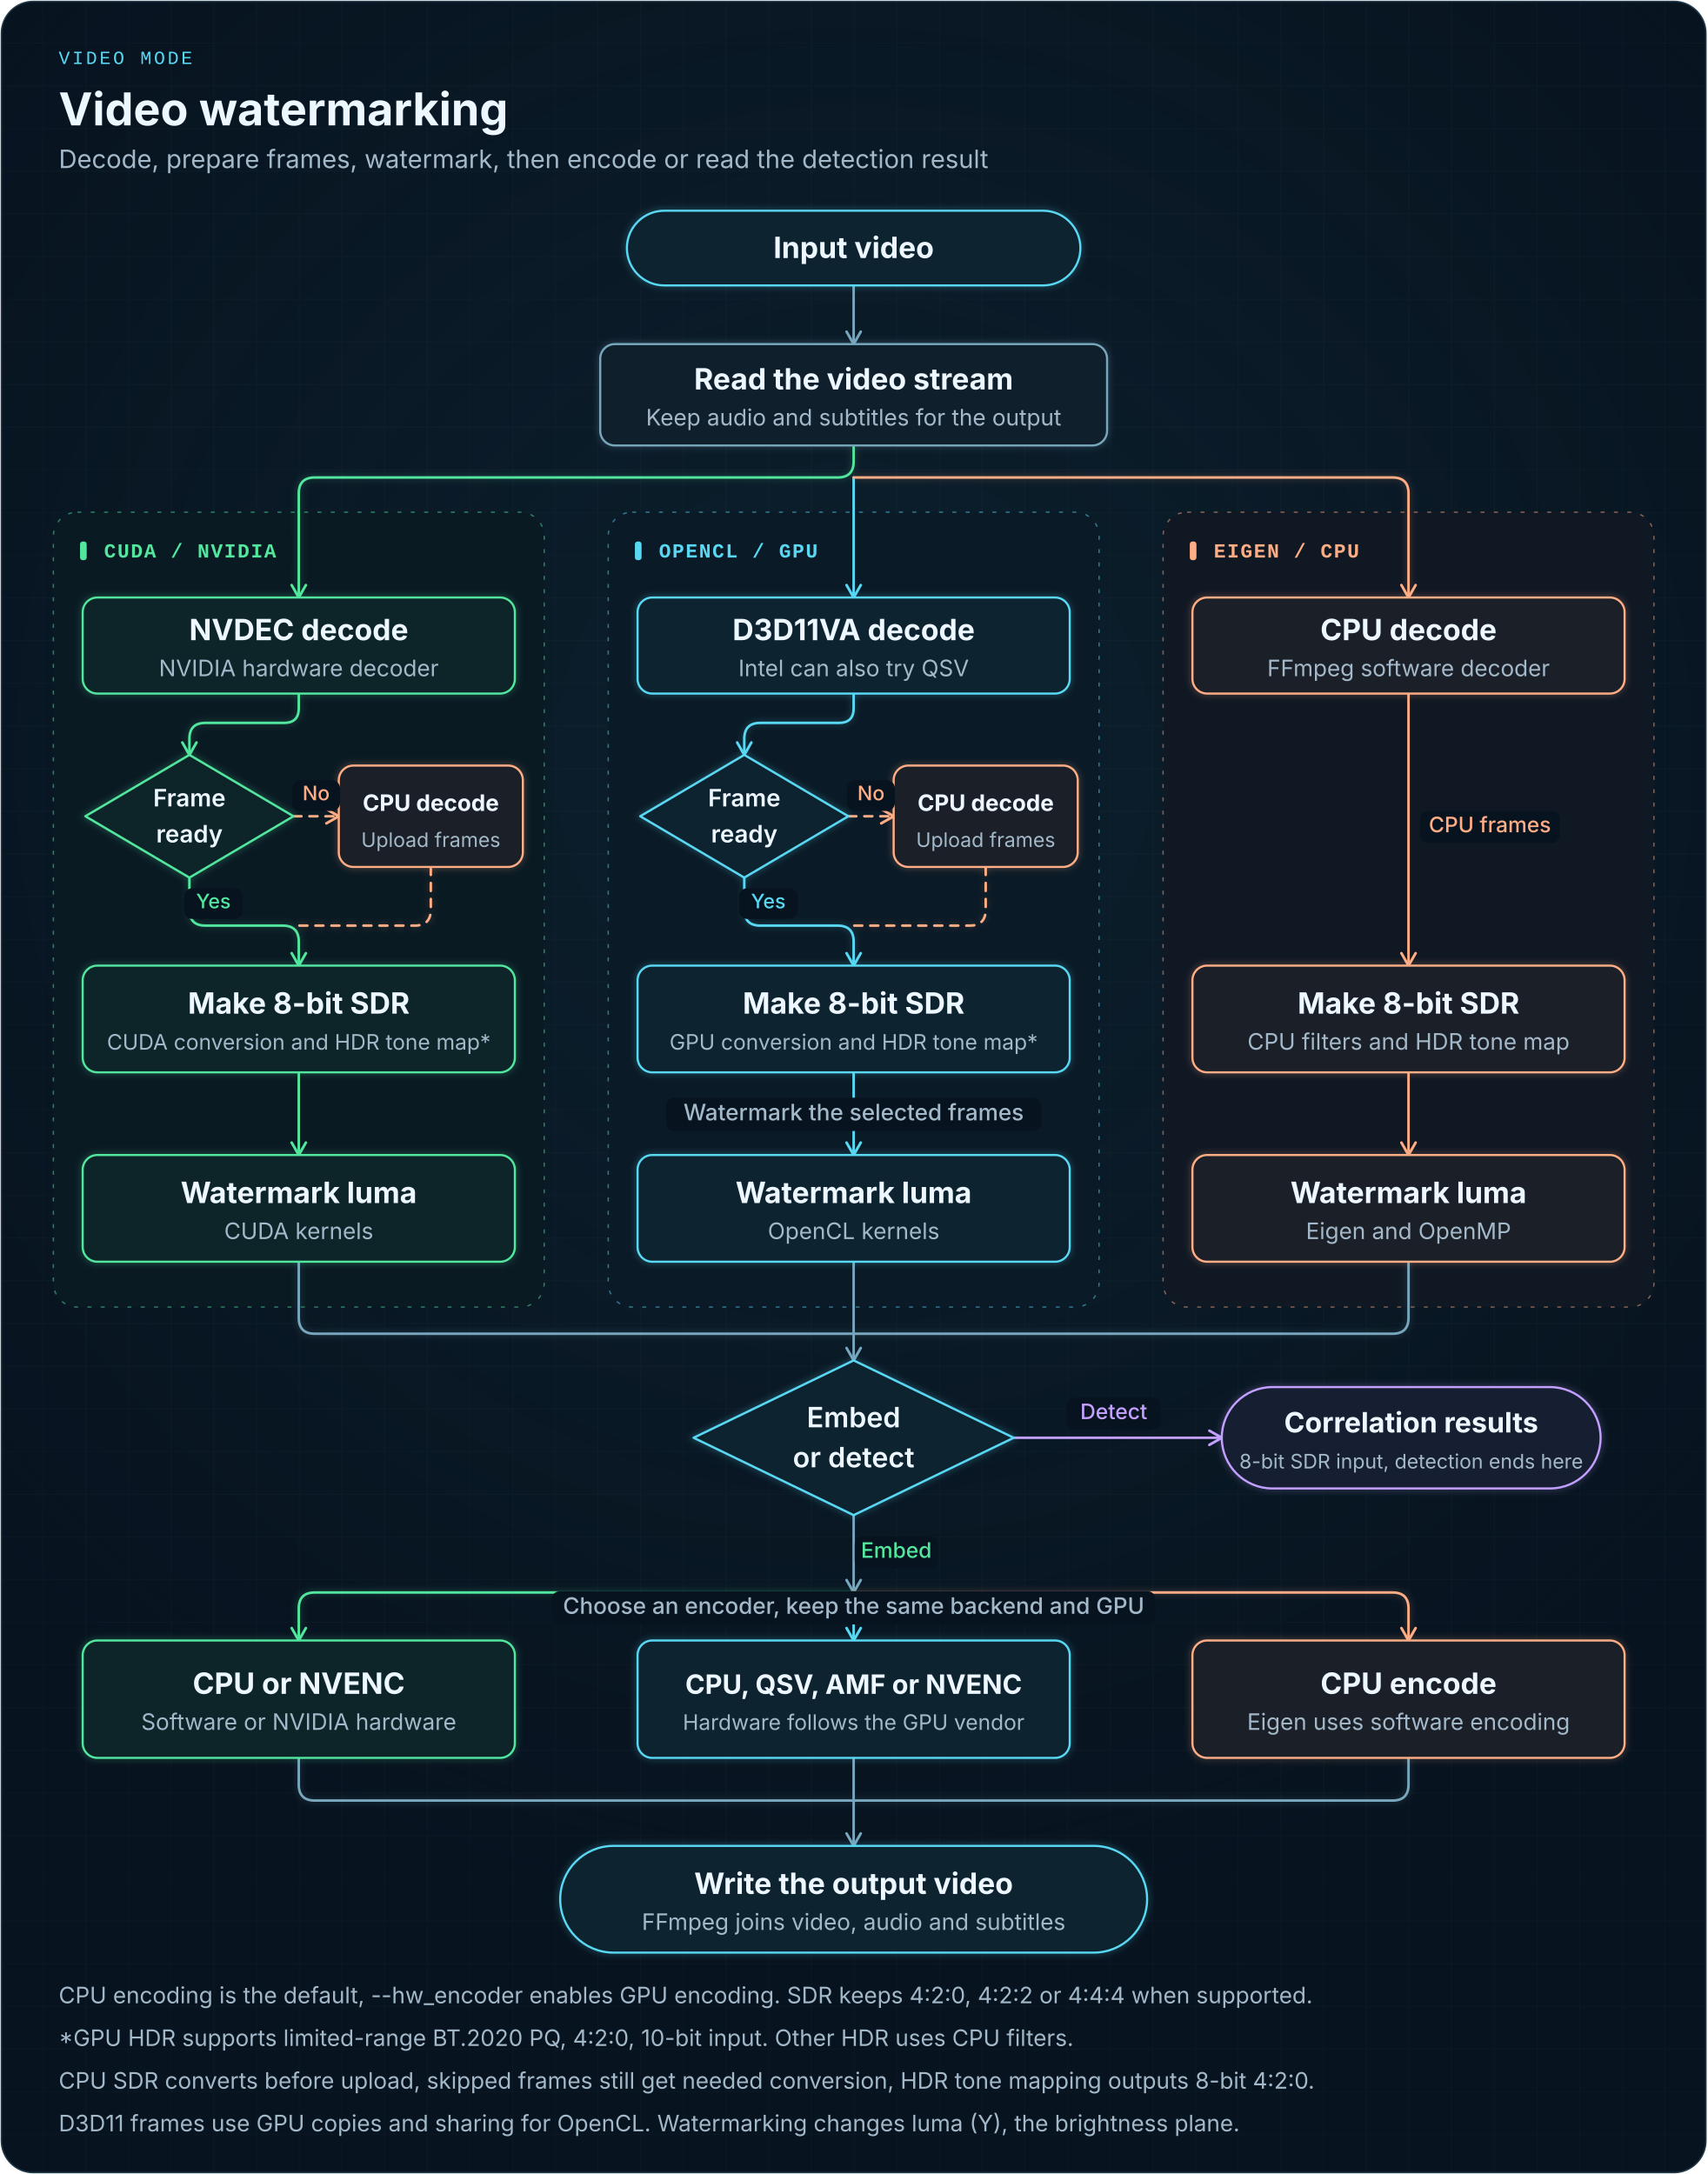
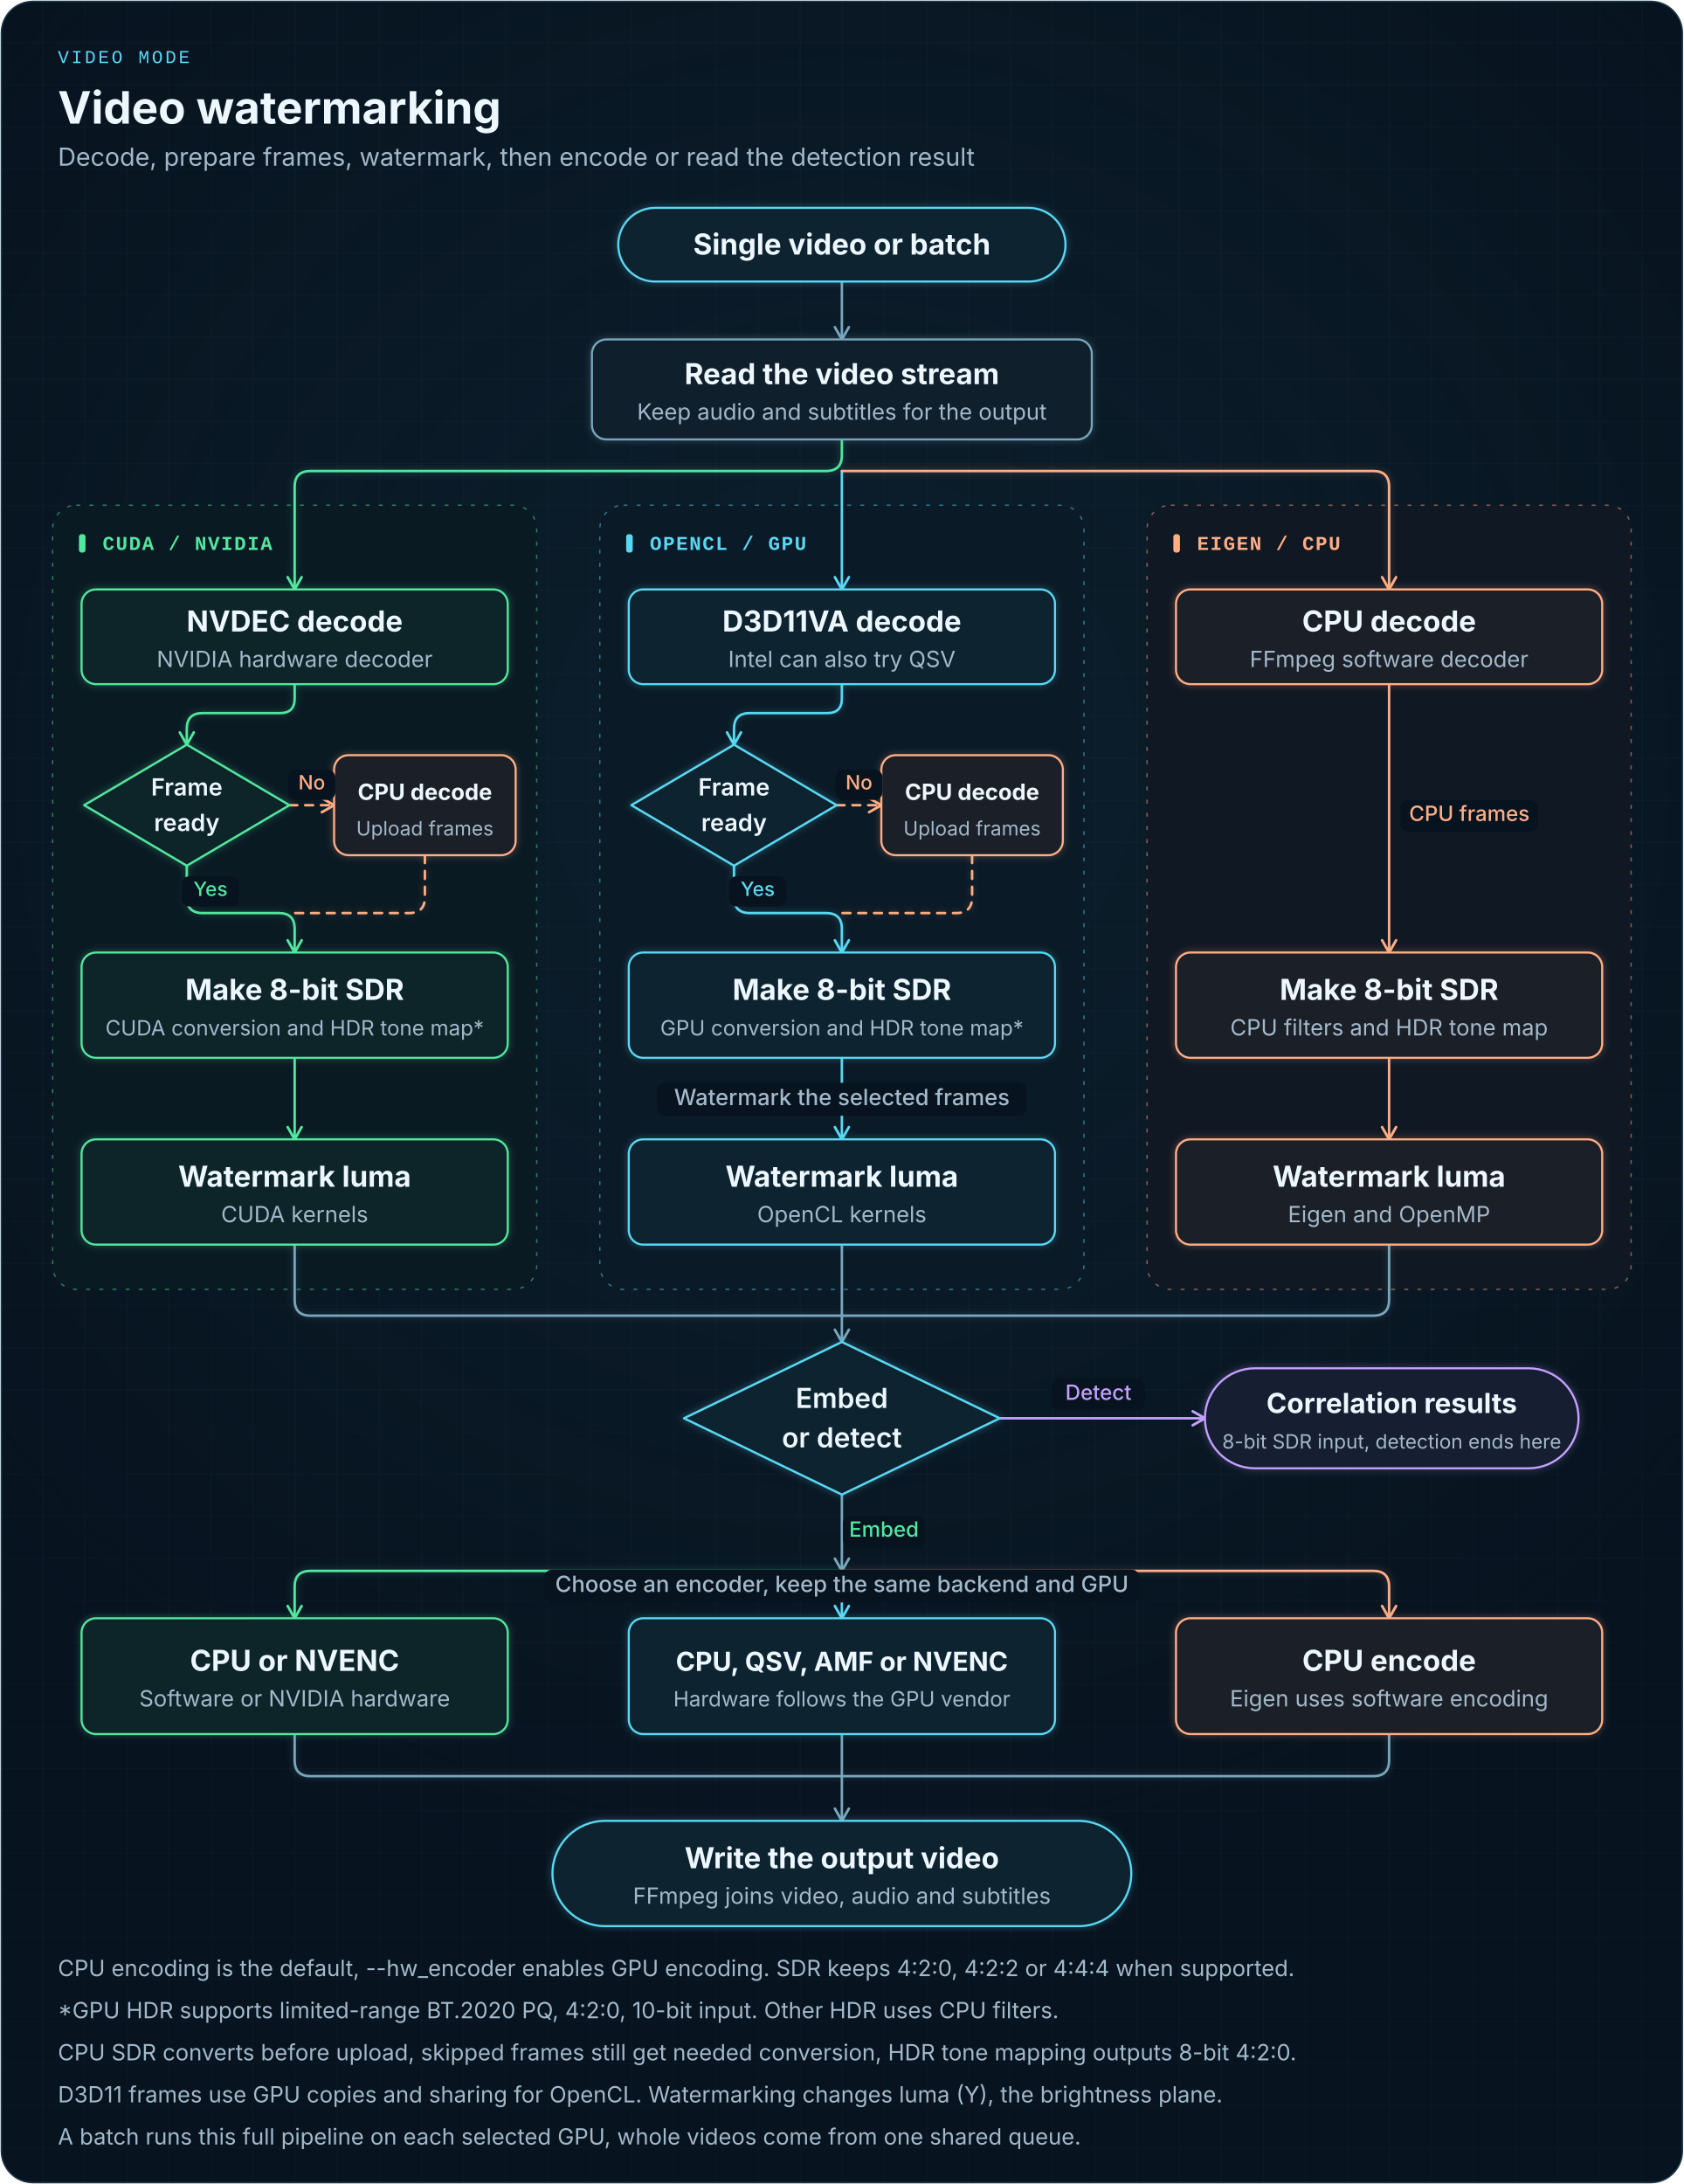
- <svg xmlns="http://www.w3.org/2000/svg" width="1280" height="1630" viewBox="0 0 1280 1630" role="img" aria-labelledby="title description">
+ <svg xmlns="http://www.w3.org/2000/svg" width="1280" height="1660" viewBox="0 0 1280 1660" role="img" aria-labelledby="title description">
  <defs>
-     <radialGradient id="ambient" gradientUnits="userSpaceOnUse" cx="640" cy="570.5" r="880">
+     <radialGradient id="ambient" gradientUnits="userSpaceOnUse" cx="640" cy="581.0" r="880">
      <stop offset="0" stop-color="#173747" stop-opacity="0.35" />
      <stop offset="1" stop-color="#173747" stop-opacity="0" />
    </radialGradient>
    <pattern id="grid" width="32" height="32" patternUnits="userSpaceOnUse">
      <path d="M 32 0 H 0 V 32" fill="none" stroke="#91c4df" stroke-opacity="0.035" stroke-width="1" />
    </pattern>
    <filter id="glow" x="-50%" y="-50%" width="200%" height="200%" color-interpolation-filters="sRGB">
      <feGaussianBlur stdDeviation="2.4" />
    </filter>
    <marker id="arrow-78a6bd" viewBox="0 0 10 10" refX="8" refY="5" markerWidth="7" markerHeight="7" orient="auto">
      <path d="M 1 1 L 8 5 L 1 9" fill="none" stroke="#78a6bd" stroke-width="1.5" stroke-linecap="round" stroke-linejoin="round" />
    </marker>
    <marker id="arrow-52e69e" viewBox="0 0 10 10" refX="8" refY="5" markerWidth="7" markerHeight="7" orient="auto">
      <path d="M 1 1 L 8 5 L 1 9" fill="none" stroke="#52e69e" stroke-width="1.5" stroke-linecap="round" stroke-linejoin="round" />
    </marker>
    <marker id="arrow-59d8f3" viewBox="0 0 10 10" refX="8" refY="5" markerWidth="7" markerHeight="7" orient="auto">
      <path d="M 1 1 L 8 5 L 1 9" fill="none" stroke="#59d8f3" stroke-width="1.5" stroke-linecap="round" stroke-linejoin="round" />
    </marker>
    <marker id="arrow-ffad85" viewBox="0 0 10 10" refX="8" refY="5" markerWidth="7" markerHeight="7" orient="auto">
      <path d="M 1 1 L 8 5 L 1 9" fill="none" stroke="#ffad85" stroke-width="1.5" stroke-linecap="round" stroke-linejoin="round" />
    </marker>
    <marker id="arrow-c3a0ff" viewBox="0 0 10 10" refX="8" refY="5" markerWidth="7" markerHeight="7" orient="auto">
      <path d="M 1 1 L 8 5 L 1 9" fill="none" stroke="#c3a0ff" stroke-width="1.5" stroke-linecap="round" stroke-linejoin="round" />
    </marker>
  </defs>
-   <rect x="1" y="1" width="1278" height="1628" rx="24" fill="#07131f" stroke="#203a4c" />
-   <rect x="2" y="2" width="1276" height="1626" rx="23" fill="url(#ambient)" stroke="none" />
-   <rect x="2" y="2" width="1276" height="1626" rx="23" fill="url(#grid)" stroke="none" />
+   <rect x="1" y="1" width="1278" height="1658" rx="24" fill="#07131f" stroke="#203a4c" />
+   <rect x="2" y="2" width="1276" height="1656" rx="23" fill="url(#ambient)" stroke="none" />
+   <rect x="2" y="2" width="1276" height="1656" rx="23" fill="url(#grid)" stroke="none" />
  <text x="44" y="48" font-family="Consolas, 'Liberation Mono', monospace" font-size="14" font-weight="400" text-anchor="start" letter-spacing="1.8" fill="#59d8f3">VIDEO MODE</text>
  <text x="44" y="94" font-family="'Segoe UI', Inter, Helvetica, Arial, sans-serif" font-size="34" font-weight="700" text-anchor="start" letter-spacing="0" fill="#edf7ff">Video watermarking</text>
  <text x="44" y="126" font-family="'Segoe UI', Inter, Helvetica, Arial, sans-serif" font-size="19" font-weight="400" text-anchor="start" letter-spacing="0" fill="#a3b9ca">Decode, prepare frames, watermark, then encode or read the detection result</text>
  <rect x="40" y="384" width="368" height="596" rx="18" fill="#0a1a23" stroke="#52e69e" stroke-opacity="0.5" stroke-dasharray="3 7" />
  <rect x="456" y="384" width="368" height="596" rx="18" fill="#0a1a26" stroke="#59d8f3" stroke-opacity="0.5" stroke-dasharray="3 7" />
  <rect x="872" y="384" width="368" height="596" rx="18" fill="#101823" stroke="#ffad85" stroke-opacity="0.5" stroke-dasharray="3 7" />
  <path d="M 640 214 L 640 258" fill="none" stroke="#78a6bd" stroke-width="4" opacity="0.15" filter="url(#glow)" />
  <path d="M 640 214 L 640 258" fill="none" stroke="#78a6bd" stroke-width="1.9" stroke-linejoin="round" stroke-linecap="round" marker-end="url(#arrow-78a6bd)" />
  <path d="M 640 334 L 640 346 Q 640 358 628 358 L 236 358 Q 224 358 224 370 L 224 448" fill="none" stroke="#52e69e" stroke-width="4" opacity="0.15" filter="url(#glow)" />
  <path d="M 640 334 L 640 346 Q 640 358 628 358 L 236 358 Q 224 358 224 370 L 224 448" fill="none" stroke="#52e69e" stroke-width="1.9" stroke-linejoin="round" stroke-linecap="round" marker-end="url(#arrow-52e69e)" />
  <path d="M 640 358 L 640 448" fill="none" stroke="#59d8f3" stroke-width="4" opacity="0.15" filter="url(#glow)" />
  <path d="M 640 358 L 640 448" fill="none" stroke="#59d8f3" stroke-width="1.9" stroke-linejoin="round" stroke-linecap="round" marker-end="url(#arrow-59d8f3)" />
  <path d="M 640 358 L 1044 358 Q 1056 358 1056 370 L 1056 448" fill="none" stroke="#ffad85" stroke-width="4" opacity="0.15" filter="url(#glow)" />
  <path d="M 640 358 L 1044 358 Q 1056 358 1056 370 L 1056 448" fill="none" stroke="#ffad85" stroke-width="1.9" stroke-linejoin="round" stroke-linecap="round" marker-end="url(#arrow-ffad85)" />
  <path d="M 224 520 L 224 531 Q 224 542 213 542 L 154 542 Q 142 542 142 554 L 142 566" fill="none" stroke="#52e69e" stroke-width="4" opacity="0.15" filter="url(#glow)" />
  <path d="M 224 520 L 224 531 Q 224 542 213 542 L 154 542 Q 142 542 142 554 L 142 566" fill="none" stroke="#52e69e" stroke-width="1.9" stroke-linejoin="round" stroke-linecap="round" marker-end="url(#arrow-52e69e)" />
  <path d="M 220 612 L 254 612" fill="none" stroke="#ffad85" stroke-width="4" opacity="0.15" filter="url(#glow)" stroke-dasharray="6 6" />
  <path d="M 220 612 L 254 612" fill="none" stroke="#ffad85" stroke-width="1.9" stroke-linejoin="round" stroke-linecap="round" stroke-dasharray="6 6" marker-end="url(#arrow-ffad85)" />
  <path d="M 142 658 L 142 682 Q 142 694 154 694 L 212 694 Q 224 694 224 706 L 224 724" fill="none" stroke="#52e69e" stroke-width="4" opacity="0.15" filter="url(#glow)" />
  <path d="M 142 658 L 142 682 Q 142 694 154 694 L 212 694 Q 224 694 224 706 L 224 724" fill="none" stroke="#52e69e" stroke-width="1.9" stroke-linejoin="round" stroke-linecap="round" marker-end="url(#arrow-52e69e)" />
  <path d="M 323 650 L 323 682 Q 323 694 311 694 L 224 694" fill="none" stroke="#ffad85" stroke-width="4" opacity="0.15" filter="url(#glow)" stroke-dasharray="6 6" />
  <path d="M 323 650 L 323 682 Q 323 694 311 694 L 224 694" fill="none" stroke="#ffad85" stroke-width="1.9" stroke-linejoin="round" stroke-linecap="round" stroke-dasharray="6 6" />
  <path d="M 640 520 L 640 531 Q 640 542 629 542 L 570 542 Q 558 542 558 554 L 558 566" fill="none" stroke="#59d8f3" stroke-width="4" opacity="0.15" filter="url(#glow)" />
  <path d="M 640 520 L 640 531 Q 640 542 629 542 L 570 542 Q 558 542 558 554 L 558 566" fill="none" stroke="#59d8f3" stroke-width="1.9" stroke-linejoin="round" stroke-linecap="round" marker-end="url(#arrow-59d8f3)" />
  <path d="M 636 612 L 670 612" fill="none" stroke="#ffad85" stroke-width="4" opacity="0.15" filter="url(#glow)" stroke-dasharray="6 6" />
  <path d="M 636 612 L 670 612" fill="none" stroke="#ffad85" stroke-width="1.9" stroke-linejoin="round" stroke-linecap="round" stroke-dasharray="6 6" marker-end="url(#arrow-ffad85)" />
  <path d="M 558 658 L 558 682 Q 558 694 570 694 L 628 694 Q 640 694 640 706 L 640 724" fill="none" stroke="#59d8f3" stroke-width="4" opacity="0.15" filter="url(#glow)" />
  <path d="M 558 658 L 558 682 Q 558 694 570 694 L 628 694 Q 640 694 640 706 L 640 724" fill="none" stroke="#59d8f3" stroke-width="1.9" stroke-linejoin="round" stroke-linecap="round" marker-end="url(#arrow-59d8f3)" />
  <path d="M 739 650 L 739 682 Q 739 694 727 694 L 640 694" fill="none" stroke="#ffad85" stroke-width="4" opacity="0.15" filter="url(#glow)" stroke-dasharray="6 6" />
  <path d="M 739 650 L 739 682 Q 739 694 727 694 L 640 694" fill="none" stroke="#ffad85" stroke-width="1.9" stroke-linejoin="round" stroke-linecap="round" stroke-dasharray="6 6" />
  <path d="M 1056 520 L 1056 724" fill="none" stroke="#ffad85" stroke-width="4" opacity="0.15" filter="url(#glow)" />
  <path d="M 1056 520 L 1056 724" fill="none" stroke="#ffad85" stroke-width="1.9" stroke-linejoin="round" stroke-linecap="round" marker-end="url(#arrow-ffad85)" />
  <path d="M 224 804 L 224 866" fill="none" stroke="#52e69e" stroke-width="4" opacity="0.15" filter="url(#glow)" />
  <path d="M 224 804 L 224 866" fill="none" stroke="#52e69e" stroke-width="1.9" stroke-linejoin="round" stroke-linecap="round" marker-end="url(#arrow-52e69e)" />
  <path d="M 224 946 L 224 988 Q 224 1000 236 1000 L 640 1000" fill="none" stroke="#78a6bd" stroke-width="4" opacity="0.15" filter="url(#glow)" />
  <path d="M 224 946 L 224 988 Q 224 1000 236 1000 L 640 1000" fill="none" stroke="#78a6bd" stroke-width="1.9" stroke-linejoin="round" stroke-linecap="round" />
  <path d="M 640 804 L 640 866" fill="none" stroke="#59d8f3" stroke-width="4" opacity="0.15" filter="url(#glow)" />
  <path d="M 640 804 L 640 866" fill="none" stroke="#59d8f3" stroke-width="1.9" stroke-linejoin="round" stroke-linecap="round" marker-end="url(#arrow-59d8f3)" />
  <path d="M 640 946 L 640 1000" fill="none" stroke="#78a6bd" stroke-width="4" opacity="0.15" filter="url(#glow)" />
  <path d="M 640 946 L 640 1000" fill="none" stroke="#78a6bd" stroke-width="1.9" stroke-linejoin="round" stroke-linecap="round" />
  <path d="M 1056 804 L 1056 866" fill="none" stroke="#ffad85" stroke-width="4" opacity="0.15" filter="url(#glow)" />
  <path d="M 1056 804 L 1056 866" fill="none" stroke="#ffad85" stroke-width="1.9" stroke-linejoin="round" stroke-linecap="round" marker-end="url(#arrow-ffad85)" />
  <path d="M 1056 946 L 1056 988 Q 1056 1000 1044 1000 L 640 1000" fill="none" stroke="#78a6bd" stroke-width="4" opacity="0.15" filter="url(#glow)" />
  <path d="M 1056 946 L 1056 988 Q 1056 1000 1044 1000 L 640 1000" fill="none" stroke="#78a6bd" stroke-width="1.9" stroke-linejoin="round" stroke-linecap="round" />
  <path d="M 640 1000 L 640 1020" fill="none" stroke="#78a6bd" stroke-width="4" opacity="0.15" filter="url(#glow)" />
  <path d="M 640 1000 L 640 1020" fill="none" stroke="#78a6bd" stroke-width="1.9" stroke-linejoin="round" stroke-linecap="round" marker-end="url(#arrow-78a6bd)" />
  <path d="M 760 1078 L 916 1078" fill="none" stroke="#c3a0ff" stroke-width="4" opacity="0.15" filter="url(#glow)" />
  <path d="M 760 1078 L 916 1078" fill="none" stroke="#c3a0ff" stroke-width="1.9" stroke-linejoin="round" stroke-linecap="round" marker-end="url(#arrow-c3a0ff)" />
  <path d="M 640 1136 L 640 1194" fill="none" stroke="#78a6bd" stroke-width="4" opacity="0.15" filter="url(#glow)" />
  <path d="M 640 1136 L 640 1194" fill="none" stroke="#78a6bd" stroke-width="1.9" stroke-linejoin="round" stroke-linecap="round" marker-end="url(#arrow-78a6bd)" />
  <path d="M 640 1194 L 236 1194 Q 224 1194 224 1206 L 224 1230" fill="none" stroke="#52e69e" stroke-width="4" opacity="0.15" filter="url(#glow)" />
  <path d="M 640 1194 L 236 1194 Q 224 1194 224 1206 L 224 1230" fill="none" stroke="#52e69e" stroke-width="1.9" stroke-linejoin="round" stroke-linecap="round" marker-end="url(#arrow-52e69e)" />
  <path d="M 640 1194 L 640 1230" fill="none" stroke="#59d8f3" stroke-width="4" opacity="0.15" filter="url(#glow)" />
  <path d="M 640 1194 L 640 1230" fill="none" stroke="#59d8f3" stroke-width="1.9" stroke-linejoin="round" stroke-linecap="round" marker-end="url(#arrow-59d8f3)" />
  <path d="M 640 1194 L 1044 1194 Q 1056 1194 1056 1206 L 1056 1230" fill="none" stroke="#ffad85" stroke-width="4" opacity="0.15" filter="url(#glow)" />
  <path d="M 640 1194 L 1044 1194 Q 1056 1194 1056 1206 L 1056 1230" fill="none" stroke="#ffad85" stroke-width="1.9" stroke-linejoin="round" stroke-linecap="round" marker-end="url(#arrow-ffad85)" />
  <path d="M 224 1318 L 224 1338 Q 224 1350 236 1350 L 640 1350" fill="none" stroke="#78a6bd" stroke-width="4" opacity="0.15" filter="url(#glow)" />
  <path d="M 224 1318 L 224 1338 Q 224 1350 236 1350 L 640 1350" fill="none" stroke="#78a6bd" stroke-width="1.9" stroke-linejoin="round" stroke-linecap="round" />
  <path d="M 1056 1318 L 1056 1338 Q 1056 1350 1044 1350 L 640 1350" fill="none" stroke="#78a6bd" stroke-width="4" opacity="0.15" filter="url(#glow)" />
  <path d="M 1056 1318 L 1056 1338 Q 1056 1350 1044 1350 L 640 1350" fill="none" stroke="#78a6bd" stroke-width="1.9" stroke-linejoin="round" stroke-linecap="round" />
  <path d="M 640 1318 L 640 1384" fill="none" stroke="#78a6bd" stroke-width="4" opacity="0.15" filter="url(#glow)" />
  <path d="M 640 1318 L 640 1384" fill="none" stroke="#78a6bd" stroke-width="1.9" stroke-linejoin="round" stroke-linecap="round" marker-end="url(#arrow-78a6bd)" />
-   <g data-node="Input video" data-bounds="470 158 340 56">
+   <g data-node="Single video or batch" data-bounds="470 158 340 56">
    <rect x="470" y="158" width="340" height="56" rx="28.0" fill="none" stroke="#59d8f3" stroke-width="3" opacity="0.28" filter="url(#glow)" />
    <rect x="470" y="158" width="340" height="56" rx="28.0" fill="#0e2330" stroke="#59d8f3" stroke-width="1.6" />
-     <text x="640.0" y="193.48" font-family="'Segoe UI', Inter, Helvetica, Arial, sans-serif" font-size="22" font-weight="650" text-anchor="middle" letter-spacing="0" fill="#edf7ff">Input video</text>
+     <text x="640.0" y="193.48" font-family="'Segoe UI', Inter, Helvetica, Arial, sans-serif" font-size="22" font-weight="650" text-anchor="middle" letter-spacing="0" fill="#edf7ff">Single video or batch</text>
  </g>
  <g data-node="Read the video stream" data-bounds="450 258 380 76">
    <rect x="450" y="258" width="380" height="76" rx="11" fill="none" stroke="#78a6bd" stroke-width="3" opacity="0.28" filter="url(#glow)" />
    <rect x="450" y="258" width="380" height="76" rx="11" fill="#101f2c" stroke="#78a6bd" stroke-width="1.6" />
    <text x="640.0" y="292.0" font-family="'Segoe UI', Inter, Helvetica, Arial, sans-serif" font-size="22" font-weight="650" text-anchor="middle" letter-spacing="0" fill="#edf7ff">Read the video stream</text>
    <text x="640.0" y="319.0" font-family="'Segoe UI', Inter, Helvetica, Arial, sans-serif" font-size="17" font-weight="400" text-anchor="middle" letter-spacing="0" fill="#a3b9ca">Keep audio and subtitles for the output</text>
  </g>
  <g data-node="NVDEC decode" data-bounds="62 448 324 72">
    <rect x="62" y="448" width="324" height="72" rx="11" fill="none" stroke="#52e69e" stroke-width="3" opacity="0.28" filter="url(#glow)" />
    <rect x="62" y="448" width="324" height="72" rx="11" fill="#0d2429" stroke="#52e69e" stroke-width="1.6" />
    <text x="224.0" y="480.0" font-family="'Segoe UI', Inter, Helvetica, Arial, sans-serif" font-size="22" font-weight="650" text-anchor="middle" letter-spacing="0" fill="#edf7ff">NVDEC decode</text>
    <text x="224.0" y="507.0" font-family="'Segoe UI', Inter, Helvetica, Arial, sans-serif" font-size="17" font-weight="400" text-anchor="middle" letter-spacing="0" fill="#a3b9ca">NVIDIA hardware decoder</text>
  </g>
  <g data-node="D3D11VA decode" data-bounds="478 448 324 72">
    <rect x="478" y="448" width="324" height="72" rx="11" fill="none" stroke="#59d8f3" stroke-width="3" opacity="0.28" filter="url(#glow)" />
    <rect x="478" y="448" width="324" height="72" rx="11" fill="#0e2330" stroke="#59d8f3" stroke-width="1.6" />
    <text x="640.0" y="480.0" font-family="'Segoe UI', Inter, Helvetica, Arial, sans-serif" font-size="22" font-weight="650" text-anchor="middle" letter-spacing="0" fill="#edf7ff">D3D11VA decode</text>
    <text x="640.0" y="507.0" font-family="'Segoe UI', Inter, Helvetica, Arial, sans-serif" font-size="17" font-weight="400" text-anchor="middle" letter-spacing="0" fill="#a3b9ca">Intel can also try QSV</text>
  </g>
  <g data-node="CPU decode" data-bounds="894 448 324 72">
    <rect x="894" y="448" width="324" height="72" rx="11" fill="none" stroke="#ffad85" stroke-width="3" opacity="0.28" filter="url(#glow)" />
    <rect x="894" y="448" width="324" height="72" rx="11" fill="#1b1f27" stroke="#ffad85" stroke-width="1.6" />
    <text x="1056.0" y="480.0" font-family="'Segoe UI', Inter, Helvetica, Arial, sans-serif" font-size="22" font-weight="650" text-anchor="middle" letter-spacing="0" fill="#edf7ff">CPU decode</text>
    <text x="1056.0" y="507.0" font-family="'Segoe UI', Inter, Helvetica, Arial, sans-serif" font-size="17" font-weight="400" text-anchor="middle" letter-spacing="0" fill="#a3b9ca">FFmpeg software decoder</text>
  </g>
  <g data-node="decision" data-bounds="64.0 566.0 156 92" data-shape="diamond">
    <polygon points="142,566.0 220.0,612 142,658.0 64.0,612" fill="none" stroke="#52e69e" stroke-width="3" opacity="0.3" filter="url(#glow)" />
    <polygon points="142,566.0 220.0,612 142,658.0 64.0,612" fill="#0d2429" stroke="#52e69e" stroke-width="1.7" stroke-linejoin="round" />
    <text x="142" y="604.62" font-family="'Segoe UI', Inter, Helvetica, Arial, sans-serif" font-size="18" font-weight="600" text-anchor="middle" letter-spacing="0" fill="#edf7ff">Frame</text>
    <text x="142" y="631.62" font-family="'Segoe UI', Inter, Helvetica, Arial, sans-serif" font-size="18" font-weight="600" text-anchor="middle" letter-spacing="0" fill="#edf7ff">ready</text>
  </g>
  <g data-node="CPU decode" data-bounds="254 574 138 76">
    <rect x="254" y="574" width="138" height="76" rx="11" fill="none" stroke="#ffad85" stroke-width="3" opacity="0.28" filter="url(#glow)" />
    <rect x="254" y="574" width="138" height="76" rx="11" fill="#1b1f27" stroke="#ffad85" stroke-width="1.6" />
    <text x="323.0" y="608.0" font-family="'Segoe UI', Inter, Helvetica, Arial, sans-serif" font-size="17" font-weight="650" text-anchor="middle" letter-spacing="0" fill="#edf7ff">CPU decode</text>
    <text x="323.0" y="635.0" font-family="'Segoe UI', Inter, Helvetica, Arial, sans-serif" font-size="15" font-weight="400" text-anchor="middle" letter-spacing="0" fill="#a3b9ca">Upload frames</text>
  </g>
  <rect x="138.075" y="666" width="43.85" height="23" rx="6" fill="#07131f" stroke="none" />
  <text x="160" y="681" font-family="'Segoe UI', Inter, Helvetica, Arial, sans-serif" font-size="15" font-weight="500" text-anchor="middle" letter-spacing="0" fill="#52e69e">Yes</text>
  <rect x="219.05" y="585" width="35.9" height="23" rx="6" fill="#07131f" stroke="none" />
  <text x="237" y="600" font-family="'Segoe UI', Inter, Helvetica, Arial, sans-serif" font-size="15" font-weight="500" text-anchor="middle" letter-spacing="0" fill="#ffad85">No</text>
  <g data-node="decision" data-bounds="480.0 566.0 156 92" data-shape="diamond">
    <polygon points="558,566.0 636.0,612 558,658.0 480.0,612" fill="none" stroke="#59d8f3" stroke-width="3" opacity="0.3" filter="url(#glow)" />
    <polygon points="558,566.0 636.0,612 558,658.0 480.0,612" fill="#0e2330" stroke="#59d8f3" stroke-width="1.7" stroke-linejoin="round" />
    <text x="558" y="604.62" font-family="'Segoe UI', Inter, Helvetica, Arial, sans-serif" font-size="18" font-weight="600" text-anchor="middle" letter-spacing="0" fill="#edf7ff">Frame</text>
    <text x="558" y="631.62" font-family="'Segoe UI', Inter, Helvetica, Arial, sans-serif" font-size="18" font-weight="600" text-anchor="middle" letter-spacing="0" fill="#edf7ff">ready</text>
  </g>
  <g data-node="CPU decode" data-bounds="670 574 138 76">
    <rect x="670" y="574" width="138" height="76" rx="11" fill="none" stroke="#ffad85" stroke-width="3" opacity="0.28" filter="url(#glow)" />
    <rect x="670" y="574" width="138" height="76" rx="11" fill="#1b1f27" stroke="#ffad85" stroke-width="1.6" />
    <text x="739.0" y="608.0" font-family="'Segoe UI', Inter, Helvetica, Arial, sans-serif" font-size="17" font-weight="650" text-anchor="middle" letter-spacing="0" fill="#edf7ff">CPU decode</text>
    <text x="739.0" y="635.0" font-family="'Segoe UI', Inter, Helvetica, Arial, sans-serif" font-size="15" font-weight="400" text-anchor="middle" letter-spacing="0" fill="#a3b9ca">Upload frames</text>
  </g>
  <rect x="554.075" y="666" width="43.85" height="23" rx="6" fill="#07131f" stroke="none" />
  <text x="576" y="681" font-family="'Segoe UI', Inter, Helvetica, Arial, sans-serif" font-size="15" font-weight="500" text-anchor="middle" letter-spacing="0" fill="#59d8f3">Yes</text>
  <rect x="635.05" y="585" width="35.9" height="23" rx="6" fill="#07131f" stroke="none" />
  <text x="653" y="600" font-family="'Segoe UI', Inter, Helvetica, Arial, sans-serif" font-size="15" font-weight="500" text-anchor="middle" letter-spacing="0" fill="#ffad85">No</text>
  <rect x="1064.6" y="608" width="104.8" height="24" rx="6" fill="#07131f" stroke="none" />
  <text x="1117" y="624" font-family="'Segoe UI', Inter, Helvetica, Arial, sans-serif" font-size="16" font-weight="500" text-anchor="middle" letter-spacing="0" fill="#ffad85">CPU frames</text>
  <g data-node="Make 8-bit SDR" data-bounds="62 724 324 80">
    <rect x="62" y="724" width="324" height="80" rx="11" fill="none" stroke="#52e69e" stroke-width="3" opacity="0.28" filter="url(#glow)" />
    <rect x="62" y="724" width="324" height="80" rx="11" fill="#0d2429" stroke="#52e69e" stroke-width="1.6" />
    <text x="224.0" y="760.0" font-family="'Segoe UI', Inter, Helvetica, Arial, sans-serif" font-size="22" font-weight="650" text-anchor="middle" letter-spacing="0" fill="#edf7ff">Make 8-bit SDR</text>
    <text x="224.0" y="787.0" font-family="'Segoe UI', Inter, Helvetica, Arial, sans-serif" font-size="16" font-weight="400" text-anchor="middle" letter-spacing="0" fill="#a3b9ca">CUDA conversion and HDR tone map*</text>
  </g>
  <g data-node="Make 8-bit SDR" data-bounds="478 724 324 80">
    <rect x="478" y="724" width="324" height="80" rx="11" fill="none" stroke="#59d8f3" stroke-width="3" opacity="0.28" filter="url(#glow)" />
    <rect x="478" y="724" width="324" height="80" rx="11" fill="#0e2330" stroke="#59d8f3" stroke-width="1.6" />
    <text x="640.0" y="760.0" font-family="'Segoe UI', Inter, Helvetica, Arial, sans-serif" font-size="22" font-weight="650" text-anchor="middle" letter-spacing="0" fill="#edf7ff">Make 8-bit SDR</text>
    <text x="640.0" y="787.0" font-family="'Segoe UI', Inter, Helvetica, Arial, sans-serif" font-size="16" font-weight="400" text-anchor="middle" letter-spacing="0" fill="#a3b9ca">GPU conversion and HDR tone map*</text>
  </g>
  <g data-node="Make 8-bit SDR" data-bounds="894 724 324 80">
    <rect x="894" y="724" width="324" height="80" rx="11" fill="none" stroke="#ffad85" stroke-width="3" opacity="0.28" filter="url(#glow)" />
    <rect x="894" y="724" width="324" height="80" rx="11" fill="#1b1f27" stroke="#ffad85" stroke-width="1.6" />
    <text x="1056.0" y="760.0" font-family="'Segoe UI', Inter, Helvetica, Arial, sans-serif" font-size="22" font-weight="650" text-anchor="middle" letter-spacing="0" fill="#edf7ff">Make 8-bit SDR</text>
    <text x="1056.0" y="787.0" font-family="'Segoe UI', Inter, Helvetica, Arial, sans-serif" font-size="17" font-weight="400" text-anchor="middle" letter-spacing="0" fill="#a3b9ca">CPU filters and HDR tone map</text>
  </g>
  <rect x="499.355" y="823" width="281.29" height="25" rx="6" fill="#07131f" stroke="none" />
  <text x="640" y="840" font-family="'Segoe UI', Inter, Helvetica, Arial, sans-serif" font-size="17" font-weight="500" text-anchor="middle" letter-spacing="0" fill="#a3b9ca">Watermark the selected frames</text>
  <g data-node="Watermark luma" data-bounds="62 866 324 80">
    <rect x="62" y="866" width="324" height="80" rx="11" fill="none" stroke="#52e69e" stroke-width="3" opacity="0.28" filter="url(#glow)" />
    <rect x="62" y="866" width="324" height="80" rx="11" fill="#0d2429" stroke="#52e69e" stroke-width="1.6" />
    <text x="224.0" y="902.0" font-family="'Segoe UI', Inter, Helvetica, Arial, sans-serif" font-size="22" font-weight="650" text-anchor="middle" letter-spacing="0" fill="#edf7ff">Watermark luma</text>
    <text x="224.0" y="929.0" font-family="'Segoe UI', Inter, Helvetica, Arial, sans-serif" font-size="17" font-weight="400" text-anchor="middle" letter-spacing="0" fill="#a3b9ca">CUDA kernels</text>
  </g>
  <g data-node="Watermark luma" data-bounds="478 866 324 80">
    <rect x="478" y="866" width="324" height="80" rx="11" fill="none" stroke="#59d8f3" stroke-width="3" opacity="0.28" filter="url(#glow)" />
    <rect x="478" y="866" width="324" height="80" rx="11" fill="#0e2330" stroke="#59d8f3" stroke-width="1.6" />
    <text x="640.0" y="902.0" font-family="'Segoe UI', Inter, Helvetica, Arial, sans-serif" font-size="22" font-weight="650" text-anchor="middle" letter-spacing="0" fill="#edf7ff">Watermark luma</text>
    <text x="640.0" y="929.0" font-family="'Segoe UI', Inter, Helvetica, Arial, sans-serif" font-size="17" font-weight="400" text-anchor="middle" letter-spacing="0" fill="#a3b9ca">OpenCL kernels</text>
  </g>
  <g data-node="Watermark luma" data-bounds="894 866 324 80">
    <rect x="894" y="866" width="324" height="80" rx="11" fill="none" stroke="#ffad85" stroke-width="3" opacity="0.28" filter="url(#glow)" />
    <rect x="894" y="866" width="324" height="80" rx="11" fill="#1b1f27" stroke="#ffad85" stroke-width="1.6" />
    <text x="1056.0" y="902.0" font-family="'Segoe UI', Inter, Helvetica, Arial, sans-serif" font-size="22" font-weight="650" text-anchor="middle" letter-spacing="0" fill="#edf7ff">Watermark luma</text>
    <text x="1056.0" y="929.0" font-family="'Segoe UI', Inter, Helvetica, Arial, sans-serif" font-size="17" font-weight="400" text-anchor="middle" letter-spacing="0" fill="#a3b9ca">Eigen and OpenMP</text>
  </g>
  <g data-node="decision" data-bounds="520.0 1020.0 240 116" data-shape="diamond">
    <polygon points="640,1020.0 760.0,1078 640,1136.0 520.0,1078" fill="none" stroke="#59d8f3" stroke-width="3" opacity="0.3" filter="url(#glow)" />
    <polygon points="640,1020.0 760.0,1078 640,1136.0 520.0,1078" fill="#0e2330" stroke="#59d8f3" stroke-width="1.7" stroke-linejoin="round" />
    <text x="640" y="1070.14" font-family="'Segoe UI', Inter, Helvetica, Arial, sans-serif" font-size="21" font-weight="600" text-anchor="middle" letter-spacing="0" fill="#edf7ff">Embed</text>
    <text x="640" y="1100.14" font-family="'Segoe UI', Inter, Helvetica, Arial, sans-serif" font-size="21" font-weight="600" text-anchor="middle" letter-spacing="0" fill="#edf7ff">or detect</text>
  </g>
  <rect x="799.56" y="1048" width="70.88" height="24" rx="6" fill="#07131f" stroke="none" />
  <text x="835" y="1064" font-family="'Segoe UI', Inter, Helvetica, Arial, sans-serif" font-size="16" font-weight="500" text-anchor="middle" letter-spacing="0" fill="#c3a0ff">Detect</text>
  <g data-node="Correlation results" data-bounds="916 1040 284 76">
    <rect x="916" y="1040" width="284" height="76" rx="38.0" fill="none" stroke="#c3a0ff" stroke-width="3" opacity="0.28" filter="url(#glow)" />
    <rect x="916" y="1040" width="284" height="76" rx="38.0" fill="#161e31" stroke="#c3a0ff" stroke-width="1.6" />
    <text x="1058.0" y="1074.0" font-family="'Segoe UI', Inter, Helvetica, Arial, sans-serif" font-size="21" font-weight="650" text-anchor="middle" letter-spacing="0" fill="#edf7ff">Correlation results</text>
    <text x="1058.0" y="1101.0" font-family="'Segoe UI', Inter, Helvetica, Arial, sans-serif" font-size="15" font-weight="400" text-anchor="middle" letter-spacing="0" fill="#a3b9ca">8-bit SDR input, detection ends here</text>
  </g>
  <rect x="640.8" y="1152" width="62.4" height="24" rx="6" fill="#07131f" stroke="none" />
  <text x="672" y="1168" font-family="'Segoe UI', Inter, Helvetica, Arial, sans-serif" font-size="16" font-weight="500" text-anchor="middle" letter-spacing="0" fill="#52e69e">Embed</text>
  <rect x="413.76" y="1193" width="452.48" height="25" rx="6" fill="#07131f" stroke="none" />
  <text x="640" y="1210" font-family="'Segoe UI', Inter, Helvetica, Arial, sans-serif" font-size="17" font-weight="500" text-anchor="middle" letter-spacing="0" fill="#a3b9ca">Choose an encoder, keep the same backend and GPU</text>
  <g data-node="CPU or NVENC" data-bounds="62 1230 324 88">
    <rect x="62" y="1230" width="324" height="88" rx="11" fill="none" stroke="#52e69e" stroke-width="3" opacity="0.28" filter="url(#glow)" />
    <rect x="62" y="1230" width="324" height="88" rx="11" fill="#0d2429" stroke="#52e69e" stroke-width="1.6" />
    <text x="224.0" y="1270.0" font-family="'Segoe UI', Inter, Helvetica, Arial, sans-serif" font-size="22" font-weight="650" text-anchor="middle" letter-spacing="0" fill="#edf7ff">CPU or NVENC</text>
    <text x="224.0" y="1297.0" font-family="'Segoe UI', Inter, Helvetica, Arial, sans-serif" font-size="17" font-weight="400" text-anchor="middle" letter-spacing="0" fill="#a3b9ca">Software or NVIDIA hardware</text>
  </g>
  <g data-node="CPU, QSV, AMF or NVENC" data-bounds="478 1230 324 88">
    <rect x="478" y="1230" width="324" height="88" rx="11" fill="none" stroke="#59d8f3" stroke-width="3" opacity="0.28" filter="url(#glow)" />
    <rect x="478" y="1230" width="324" height="88" rx="11" fill="#0e2330" stroke="#59d8f3" stroke-width="1.6" />
    <text x="640.0" y="1270.0" font-family="'Segoe UI', Inter, Helvetica, Arial, sans-serif" font-size="20" font-weight="650" text-anchor="middle" letter-spacing="0" fill="#edf7ff">CPU, QSV, AMF or NVENC</text>
    <text x="640.0" y="1297.0" font-family="'Segoe UI', Inter, Helvetica, Arial, sans-serif" font-size="16" font-weight="400" text-anchor="middle" letter-spacing="0" fill="#a3b9ca">Hardware follows the GPU vendor</text>
  </g>
  <g data-node="CPU encode" data-bounds="894 1230 324 88">
    <rect x="894" y="1230" width="324" height="88" rx="11" fill="none" stroke="#ffad85" stroke-width="3" opacity="0.28" filter="url(#glow)" />
    <rect x="894" y="1230" width="324" height="88" rx="11" fill="#1b1f27" stroke="#ffad85" stroke-width="1.6" />
    <text x="1056.0" y="1270.0" font-family="'Segoe UI', Inter, Helvetica, Arial, sans-serif" font-size="22" font-weight="650" text-anchor="middle" letter-spacing="0" fill="#edf7ff">CPU encode</text>
    <text x="1056.0" y="1297.0" font-family="'Segoe UI', Inter, Helvetica, Arial, sans-serif" font-size="17" font-weight="400" text-anchor="middle" letter-spacing="0" fill="#a3b9ca">Eigen uses software encoding</text>
  </g>
  <g data-node="Write the output video" data-bounds="420 1384 440 80">
    <rect x="420" y="1384" width="440" height="80" rx="40.0" fill="none" stroke="#59d8f3" stroke-width="3" opacity="0.28" filter="url(#glow)" />
    <rect x="420" y="1384" width="440" height="80" rx="40.0" fill="#0e2330" stroke="#59d8f3" stroke-width="1.6" />
    <text x="640.0" y="1420.0" font-family="'Segoe UI', Inter, Helvetica, Arial, sans-serif" font-size="22" font-weight="650" text-anchor="middle" letter-spacing="0" fill="#edf7ff">Write the output video</text>
    <text x="640.0" y="1447.0" font-family="'Segoe UI', Inter, Helvetica, Arial, sans-serif" font-size="17" font-weight="400" text-anchor="middle" letter-spacing="0" fill="#a3b9ca">FFmpeg joins video, audio and subtitles</text>
  </g>
  <text x="44" y="1502" font-family="'Segoe UI', Inter, Helvetica, Arial, sans-serif" font-size="17" font-weight="400" text-anchor="start" letter-spacing="0" fill="#a3b9ca">CPU encoding is the default, --hw_encoder enables GPU encoding. SDR keeps 4:2:0, 4:2:2 or 4:4:4 when supported.</text>
  <text x="44" y="1534" font-family="'Segoe UI', Inter, Helvetica, Arial, sans-serif" font-size="17" font-weight="400" text-anchor="start" letter-spacing="0" fill="#a3b9ca">*GPU HDR supports limited-range BT.2020 PQ, 4:2:0, 10-bit input. Other HDR uses CPU filters.</text>
  <text x="44" y="1566" font-family="'Segoe UI', Inter, Helvetica, Arial, sans-serif" font-size="17" font-weight="400" text-anchor="start" letter-spacing="0" fill="#a3b9ca">CPU SDR converts before upload, skipped frames still get needed conversion, HDR tone mapping outputs 8-bit 4:2:0.</text>
  <text x="44" y="1598" font-family="'Segoe UI', Inter, Helvetica, Arial, sans-serif" font-size="17" font-weight="400" text-anchor="start" letter-spacing="0" fill="#a3b9ca">D3D11 frames use GPU copies and sharing for OpenCL. Watermarking changes luma (Y), the brightness plane.</text>
+   <text x="44" y="1630" font-family="'Segoe UI', Inter, Helvetica, Arial, sans-serif" font-size="17" font-weight="400" text-anchor="start" letter-spacing="0" fill="#a3b9ca">A batch runs this full pipeline on each selected GPU, whole videos come from one shared queue.</text>
  <rect x="53" y="398" width="166" height="29" rx="4" fill="#0a1a23" stroke="none" />
  <rect x="60" y="406" width="5" height="14" rx="2" fill="#52e69e" stroke="none" />
  <text x="78" y="418" font-family="Consolas, 'Liberation Mono', monospace" font-size="15" font-weight="600" text-anchor="start" letter-spacing="1" fill="#52e69e">CUDA / NVIDIA</text>
  <rect x="469" y="398" width="156" height="29" rx="4" fill="#0a1a26" stroke="none" />
  <rect x="476" y="406" width="5" height="14" rx="2" fill="#59d8f3" stroke="none" />
  <text x="494" y="418" font-family="Consolas, 'Liberation Mono', monospace" font-size="15" font-weight="600" text-anchor="start" letter-spacing="1" fill="#59d8f3">OPENCL / GPU</text>
  <rect x="885" y="398" width="146" height="29" rx="4" fill="#101823" stroke="none" />
  <rect x="892" y="406" width="5" height="14" rx="2" fill="#ffad85" stroke="none" />
  <text x="910" y="418" font-family="Consolas, 'Liberation Mono', monospace" font-size="15" font-weight="600" text-anchor="start" letter-spacing="1" fill="#ffad85">EIGEN / CPU</text>
</svg>
